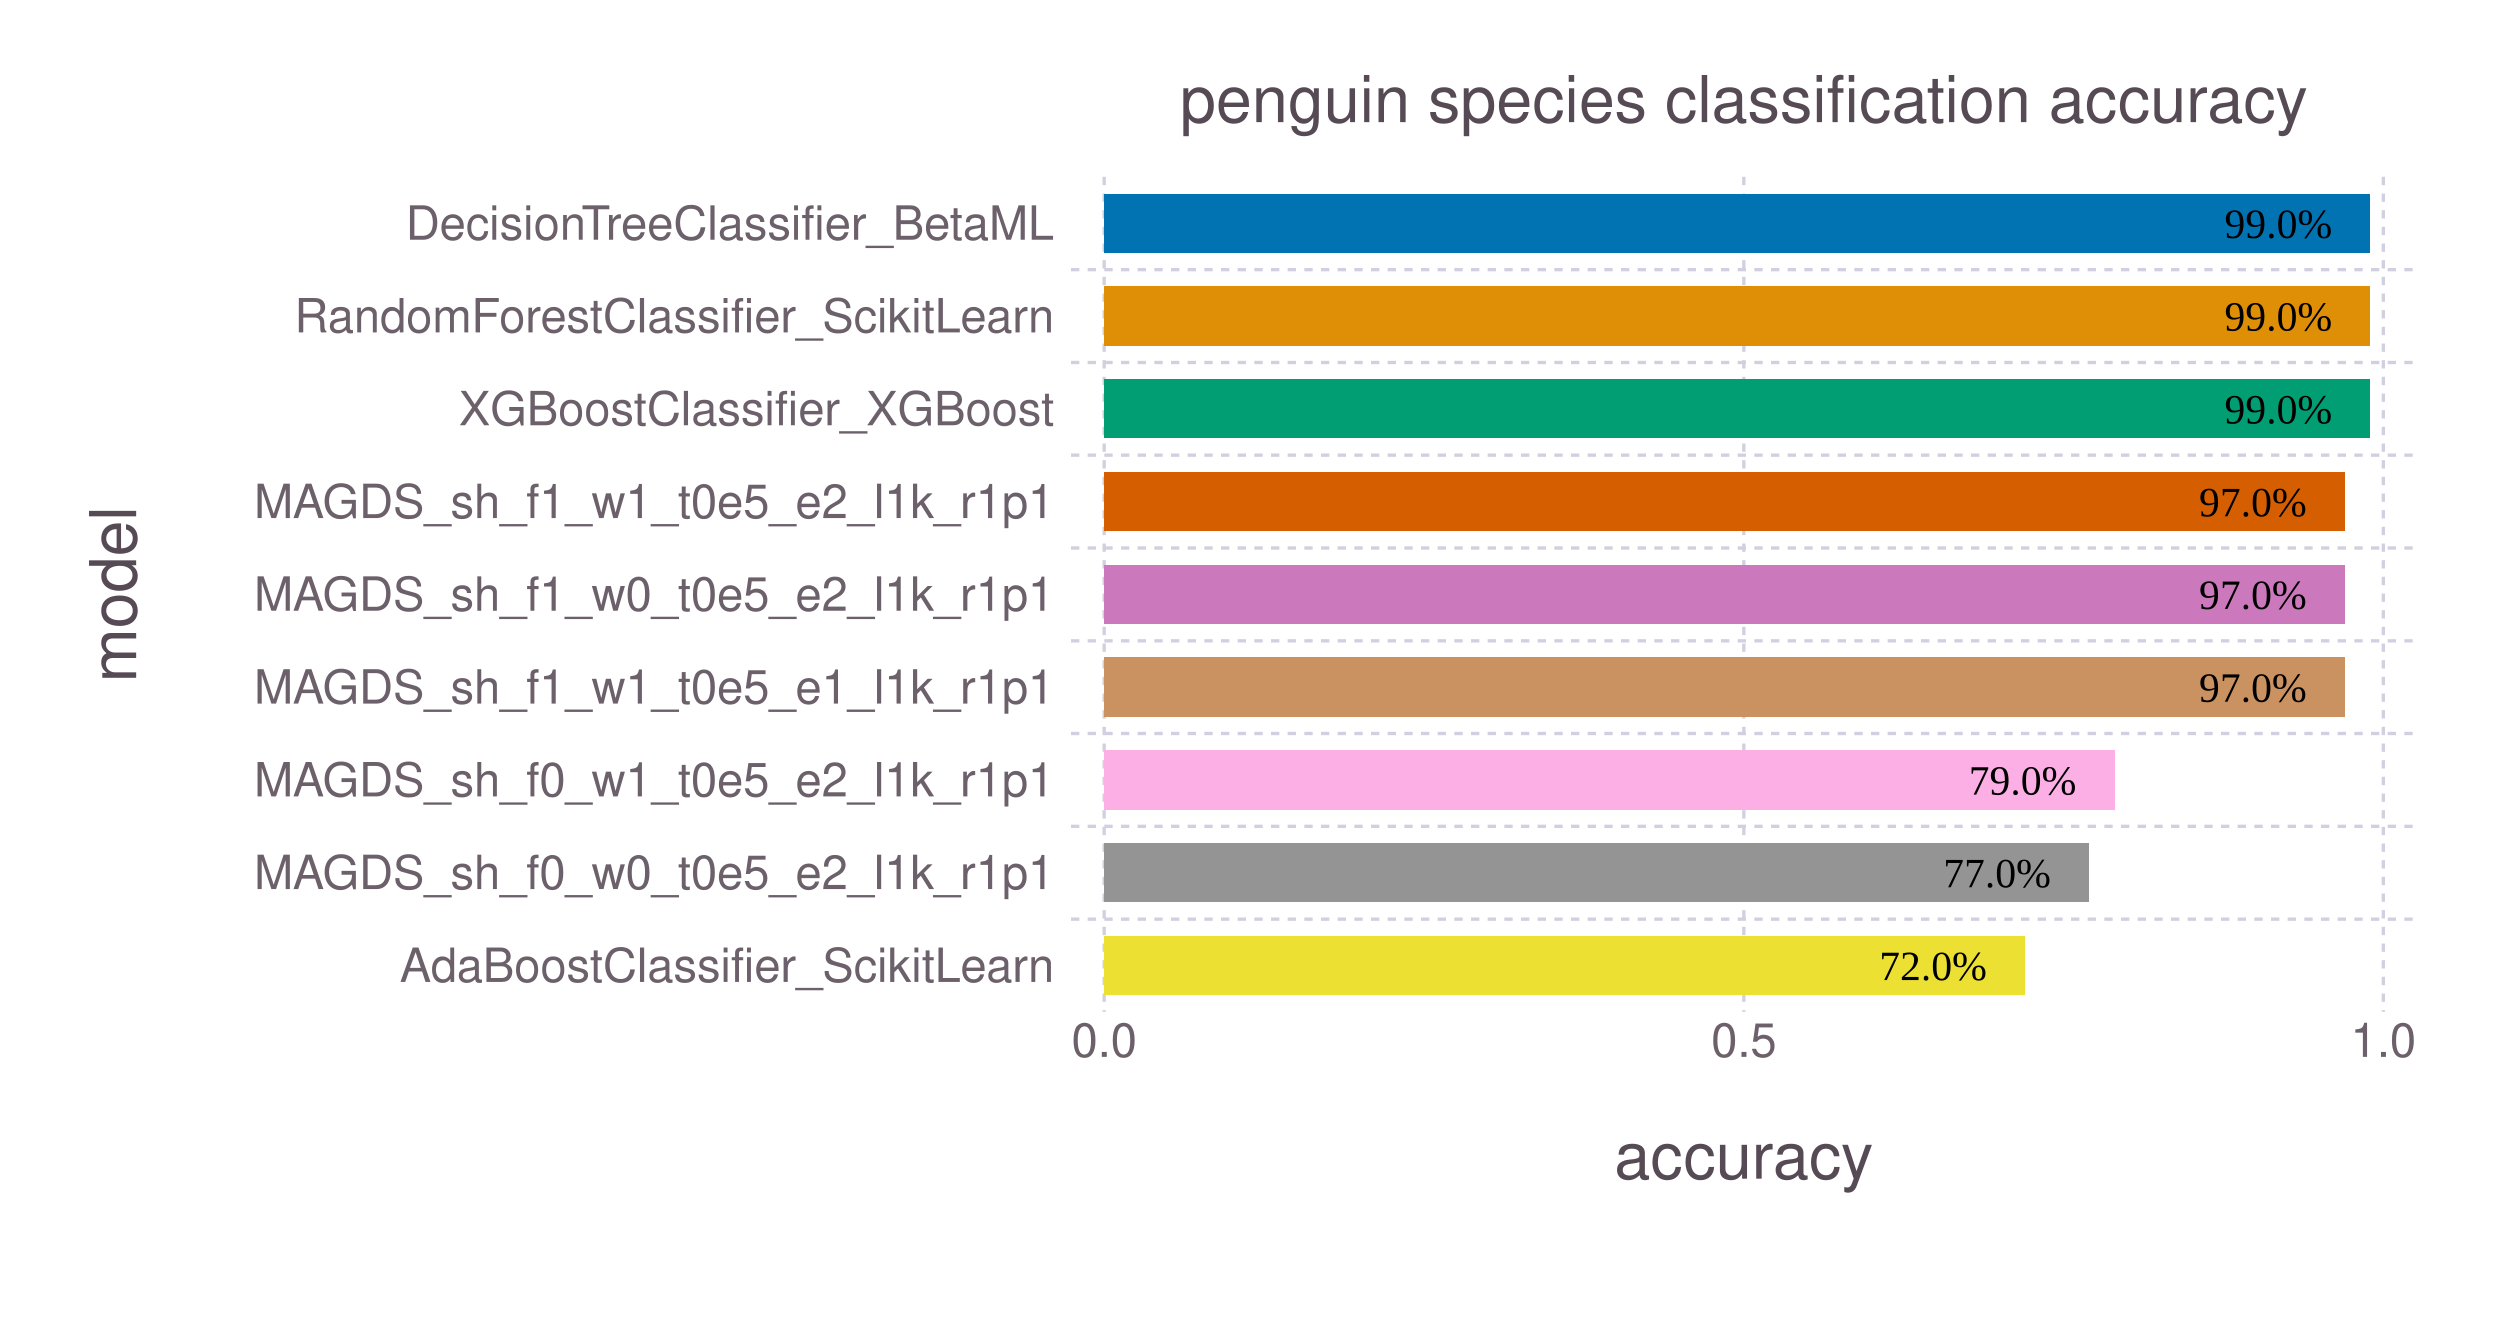
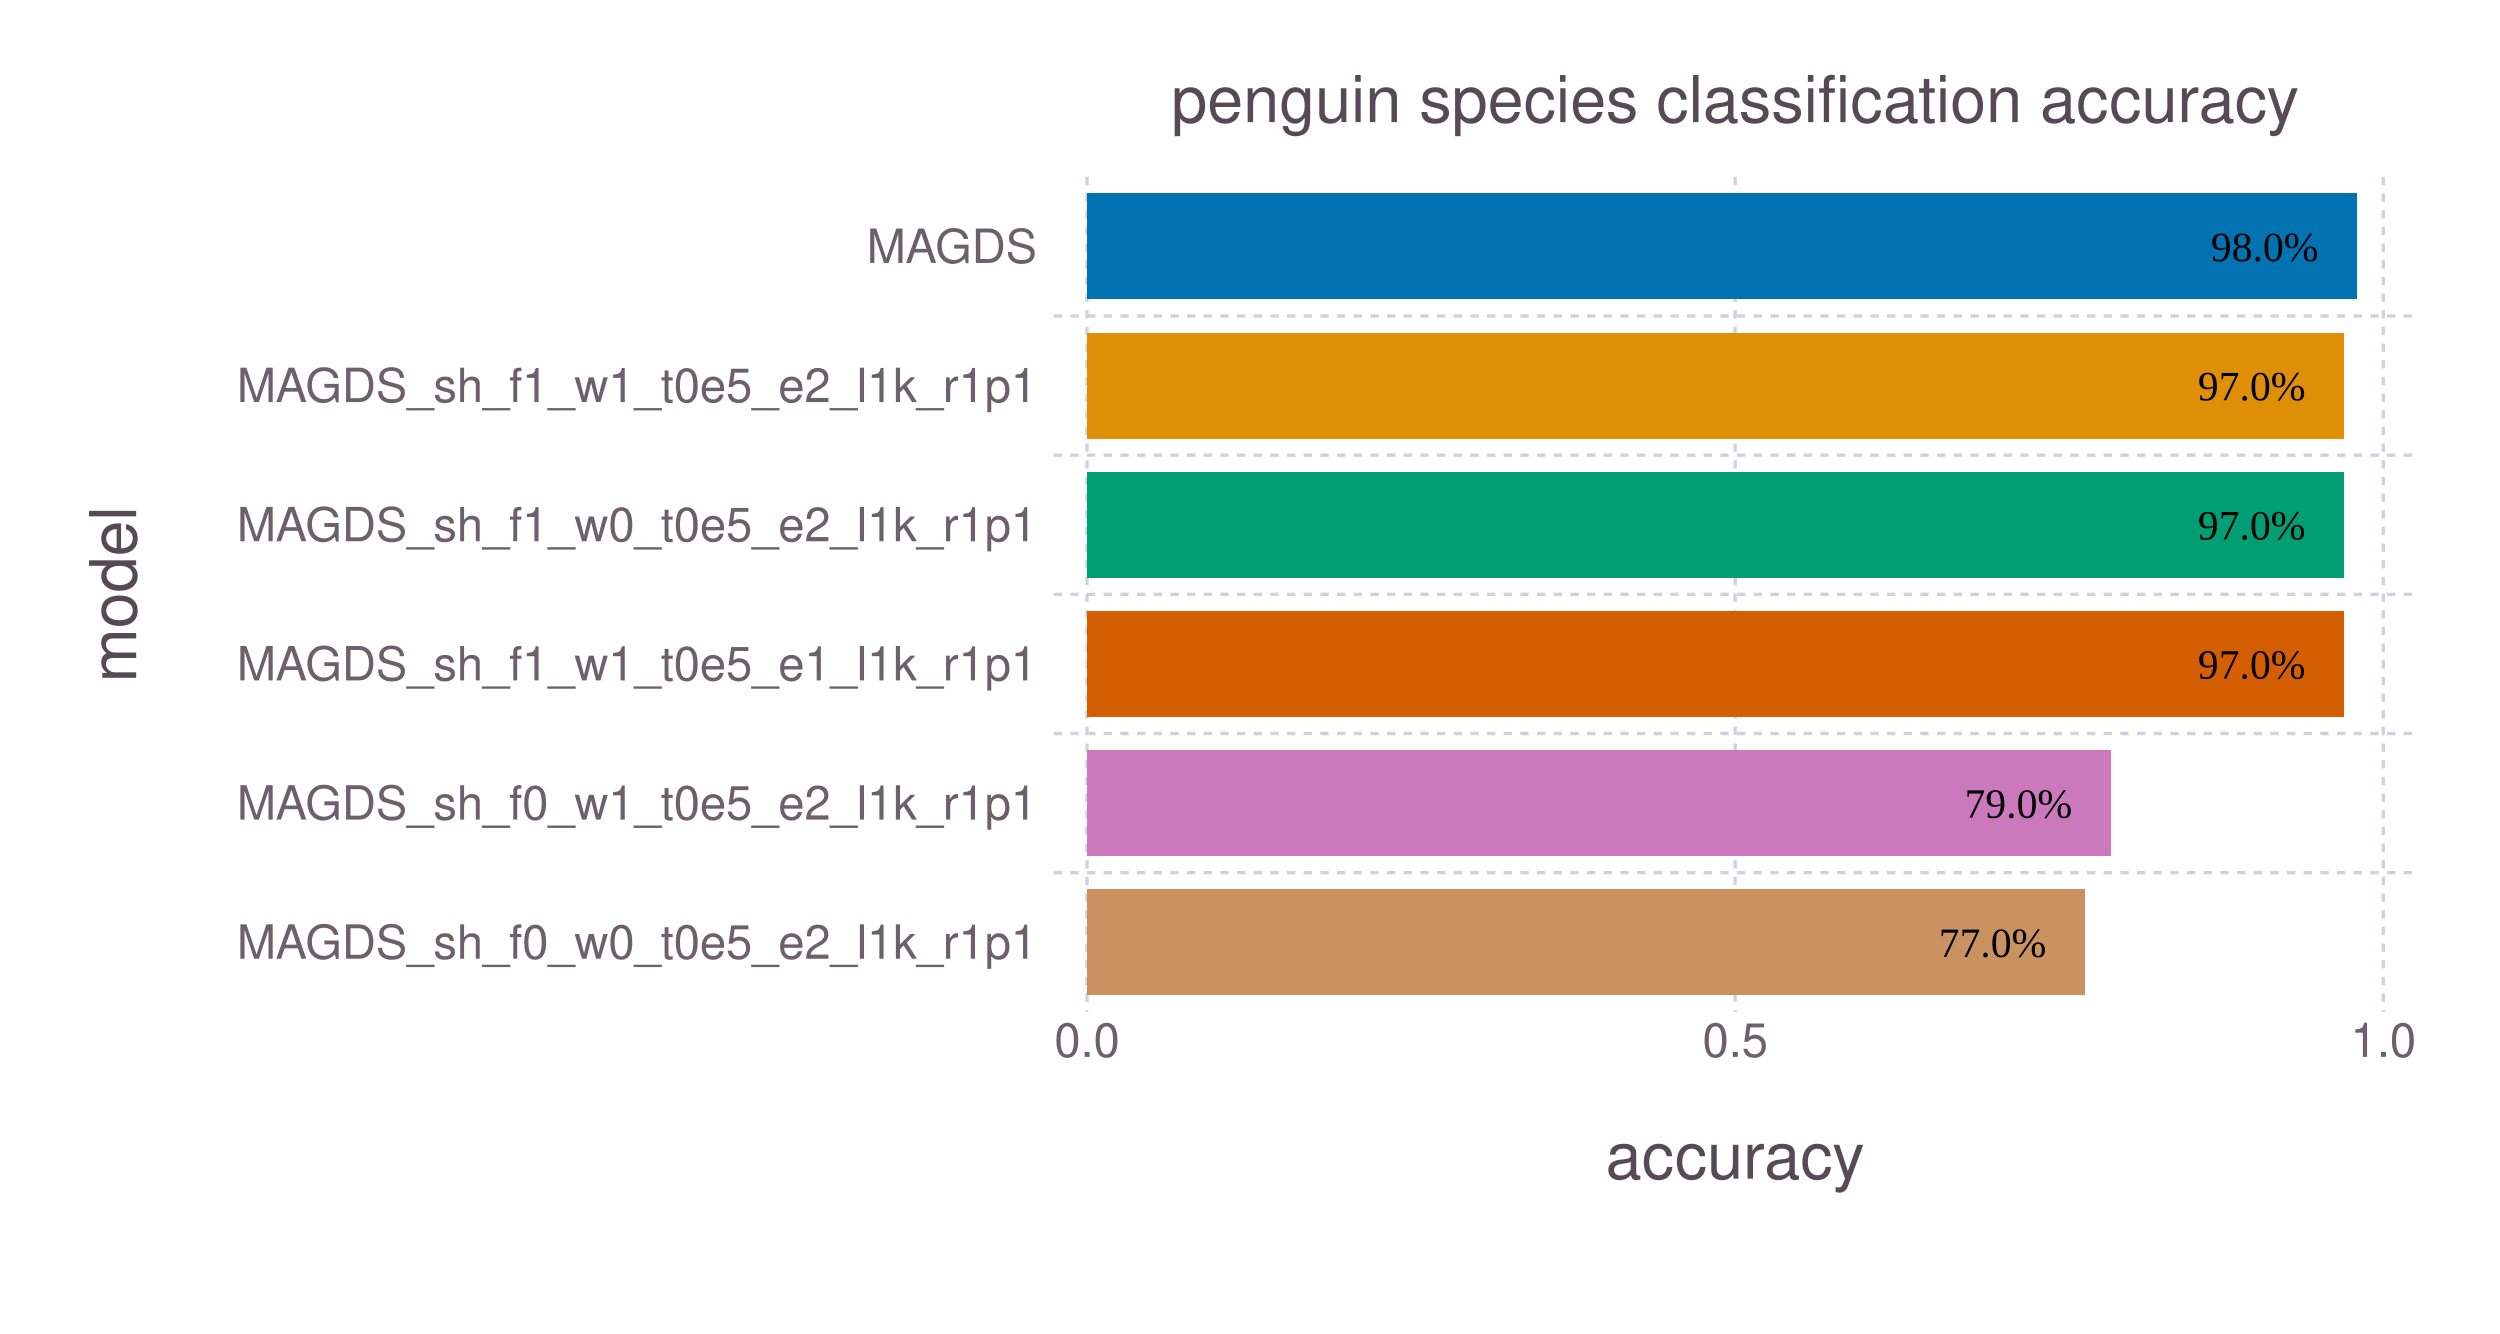
<svg xmlns="http://www.w3.org/2000/svg" version="1.2" width="150mm" height="80mm" viewBox="0 0 150 80" stroke="none" fill="#000000" stroke-width="0.3" font-size="3.88">
  <defs>
    <marker id="arrow" markerWidth="15" markerHeight="7" refX="5" refY="3.5" orient="auto" markerUnits="strokeWidth">
      <path d="M0,0 L15,3.5 L0,7 z" stroke="context-stroke" fill="context-stroke" />
    </marker>
  </defs>
  <g class="plotroot xscalable" id="img-be1687d1-1">
    <g font-size="3.88" font-family="'PT Sans','Helvetica Neue','Helvetica',sans-serif" fill="#564A55" stroke="#000000" stroke-opacity="0.000" id="img-be1687d1-2">
-       <g transform="translate(104.63,68.39)">
+       <g transform="translate(104.11,68.39)">
        <g class="primitive">
          <text text-anchor="middle" dy="0.6em">accuracy</text>
        </g>
      </g>
    </g>
    <g class="guide xlabels" font-size="2.82" font-family="'PT Sans Caption','Helvetica Neue','Helvetica',sans-serif" fill="#6C606B" id="img-be1687d1-3">
-       <g transform="translate(66.25,61.72)">
+       <g transform="translate(65.22,61.72)">
        <g class="primitive">
          <text text-anchor="middle" dy="0.6em">0.0</text>
        </g>
      </g>
-       <g transform="translate(104.63,61.72)">
+       <g transform="translate(104.11,61.72)">
        <g class="primitive">
          <text text-anchor="middle" dy="0.6em">0.5</text>
        </g>
      </g>
      <g transform="translate(143,61.72)">
        <g class="primitive">
          <text text-anchor="middle" dy="0.6em">1.0</text>
        </g>
      </g>
    </g>
    <g clip-path="url(#img-be1687d1-4)">
      <g id="img-be1687d1-5">
        <g pointer-events="visible" stroke-width="0.3" fill="#000000" fill-opacity="0.000" stroke="#000000" stroke-opacity="0.000" class="guide background" id="img-be1687d1-6">
-           <g transform="translate(104.63,35.66)" id="img-be1687d1-7">
-             <path d="M-40.37,-25.05 L40.37,-25.05 40.37,25.05 -40.37,25.05  z" class="primitive" />
+           <g transform="translate(104.11,35.66)" id="img-be1687d1-7">
+             <path d="M-40.89,-25.05 L40.89,-25.05 40.89,25.05 -40.89,25.05  z" class="primitive" />
          </g>
        </g>
        <g class="guide ygridlines xfixed" stroke-dasharray="0.5,0.5" stroke-width="0.2" stroke="#D0D0E0" id="img-be1687d1-8">
-           <g transform="translate(104.63,16.18)" id="img-be1687d1-9">
-             <path fill="none" d="M-40.37,0 L40.37,0 " class="primitive" />
+           <g transform="translate(104.11,18.96)" id="img-be1687d1-9">
+             <path fill="none" d="M-40.89,0 L40.89,0 " class="primitive" />
          </g>
-           <g transform="translate(104.63,21.75)" id="img-be1687d1-10">
-             <path fill="none" d="M-40.37,0 L40.37,0 " class="primitive" />
+           <g transform="translate(104.11,27.31)" id="img-be1687d1-10">
+             <path fill="none" d="M-40.89,0 L40.89,0 " class="primitive" />
          </g>
-           <g transform="translate(104.63,27.31)" id="img-be1687d1-11">
-             <path fill="none" d="M-40.37,0 L40.37,0 " class="primitive" />
+           <g transform="translate(104.11,35.66)" id="img-be1687d1-11">
+             <path fill="none" d="M-40.89,0 L40.89,0 " class="primitive" />
          </g>
-           <g transform="translate(104.63,32.88)" id="img-be1687d1-12">
-             <path fill="none" d="M-40.37,0 L40.37,0 " class="primitive" />
+           <g transform="translate(104.11,44.01)" id="img-be1687d1-12">
+             <path fill="none" d="M-40.89,0 L40.89,0 " class="primitive" />
          </g>
-           <g transform="translate(104.63,38.45)" id="img-be1687d1-13">
-             <path fill="none" d="M-40.37,0 L40.37,0 " class="primitive" />
-           </g>
-           <g transform="translate(104.63,44.01)" id="img-be1687d1-14">
-             <path fill="none" d="M-40.37,0 L40.37,0 " class="primitive" />
-           </g>
-           <g transform="translate(104.63,49.58)" id="img-be1687d1-15">
-             <path fill="none" d="M-40.37,0 L40.37,0 " class="primitive" />
-           </g>
-           <g transform="translate(104.63,55.15)" id="img-be1687d1-16">
-             <path fill="none" d="M-40.37,0 L40.37,0 " class="primitive" />
+           <g transform="translate(104.11,52.36)" id="img-be1687d1-13">
+             <path fill="none" d="M-40.89,0 L40.89,0 " class="primitive" />
          </g>
        </g>
-         <g class="guide xgridlines yfixed" stroke-dasharray="0.5,0.5" stroke-width="0.2" stroke="#D0D0E0" id="img-be1687d1-17">
-           <g transform="translate(66.25,35.66)" id="img-be1687d1-18">
+         <g class="guide xgridlines yfixed" stroke-dasharray="0.5,0.5" stroke-width="0.2" stroke="#D0D0E0" id="img-be1687d1-14">
+           <g transform="translate(65.22,35.66)" id="img-be1687d1-15">
            <path fill="none" d="M0,-25.05 L0,25.05 " class="primitive" />
          </g>
-           <g transform="translate(104.63,35.66)" id="img-be1687d1-19">
+           <g transform="translate(104.11,35.66)" id="img-be1687d1-16">
            <path fill="none" d="M0,-25.05 L0,25.05 " class="primitive" />
          </g>
-           <g transform="translate(143,35.66)" id="img-be1687d1-20">
+           <g transform="translate(143,35.66)" id="img-be1687d1-17">
            <path fill="none" d="M0,-25.05 L0,25.05 " class="primitive" />
          </g>
        </g>
-         <g class="plotpanel" id="img-be1687d1-21">
-           <g shape-rendering="crispEdges" stroke-width="0.3" id="img-be1687d1-22">
-             <g stroke="#000000" stroke-opacity="0.000" class="geometry" id="img-be1687d1-23">
-               <g transform="translate(93.88,57.93)" id="img-be1687d1-24" fill="#ECE133">
-                 <path d="M-27.63,-1.78 L27.63,-1.78 27.63,1.78 -27.63,1.78  z" class="primitive" />
+         <g class="plotpanel" id="img-be1687d1-18">
+           <g shape-rendering="crispEdges" stroke-width="0.3" id="img-be1687d1-19">
+             <g stroke="#000000" stroke-opacity="0.000" class="geometry" id="img-be1687d1-20">
+               <g transform="translate(95.17,56.54)" id="img-be1687d1-21" fill="#CA9161">
+                 <path d="M-29.94,-3.18 L29.94,-3.18 29.94,3.18 -29.94,3.18  z" class="primitive" />
              </g>
-               <g transform="translate(95.8,52.36)" id="img-be1687d1-25" fill="#949494">
-                 <path d="M-29.55,-1.78 L29.55,-1.78 29.55,1.78 -29.55,1.78  z" class="primitive" />
+               <g transform="translate(95.95,48.19)" id="img-be1687d1-22" fill="#CC78BC">
+                 <path d="M-30.72,-3.18 L30.72,-3.18 30.72,3.18 -30.72,3.18  z" class="primitive" />
              </g>
-               <g transform="translate(96.57,46.8)" id="img-be1687d1-26" fill="#FBAFE4">
-                 <path d="M-30.32,-1.78 L30.32,-1.78 30.32,1.78 -30.32,1.78  z" class="primitive" />
+               <g transform="translate(102.95,39.84)" id="img-be1687d1-23" fill="#D55E00">
+                 <path d="M-37.72,-3.18 L37.72,-3.18 37.72,3.18 -37.72,3.18  z" class="primitive" />
              </g>
-               <g transform="translate(103.47,41.23)" id="img-be1687d1-27" fill="#CA9161">
-                 <path d="M-37.22,-1.78 L37.22,-1.78 37.22,1.78 -37.22,1.78  z" class="primitive" />
+               <g transform="translate(102.95,31.49)" id="img-be1687d1-24" fill="#029E73">
+                 <path d="M-37.72,-3.18 L37.72,-3.18 37.72,3.18 -37.72,3.18  z" class="primitive" />
              </g>
-               <g transform="translate(103.47,35.66)" id="img-be1687d1-28" fill="#CC78BC">
-                 <path d="M-37.22,-1.78 L37.22,-1.78 37.22,1.78 -37.22,1.78  z" class="primitive" />
+               <g transform="translate(102.95,23.14)" id="img-be1687d1-25" fill="#DE8F05">
+                 <path d="M-37.72,-3.18 L37.72,-3.18 37.72,3.18 -37.72,3.18  z" class="primitive" />
              </g>
-               <g transform="translate(103.47,30.1)" id="img-be1687d1-29" fill="#D55E00">
-                 <path d="M-37.22,-1.78 L37.22,-1.78 37.22,1.78 -37.22,1.78  z" class="primitive" />
-               </g>
-               <g transform="translate(104.24,24.53)" id="img-be1687d1-30" fill="#029E73">
-                 <path d="M-37.99,-1.78 L37.99,-1.78 37.99,1.78 -37.99,1.78  z" class="primitive" />
-               </g>
-               <g transform="translate(104.24,18.96)" id="img-be1687d1-31" fill="#DE8F05">
-                 <path d="M-37.99,-1.78 L37.99,-1.78 37.99,1.78 -37.99,1.78  z" class="primitive" />
-               </g>
-               <g transform="translate(104.24,13.4)" id="img-be1687d1-32" fill="#0173B2">
-                 <path d="M-37.99,-1.78 L37.99,-1.78 37.99,1.78 -37.99,1.78  z" class="primitive" />
+               <g transform="translate(103.33,14.79)" id="img-be1687d1-26" fill="#0173B2">
+                 <path d="M-38.11,-3.18 L38.11,-3.18 38.11,3.18 -38.11,3.18  z" class="primitive" />
              </g>
            </g>
          </g>
        </g>
-         <g class="geometry" id="img-be1687d1-33">
-           <g fill="#000000" font-size="2.5" id="img-be1687d1-34">
-             <g transform="translate(139.93,13.4)" id="img-be1687d1-35">
+         <g class="geometry" id="img-be1687d1-27">
+           <g fill="#000000" font-size="2.5" id="img-be1687d1-28">
+             <g transform="translate(139.11,14.79)" id="img-be1687d1-29">
              <g class="primitive">
-                 <text text-anchor="end" dy="0.35em">99.0%</text>
+                 <text text-anchor="end" dy="0.35em">98.0%</text>
              </g>
            </g>
-             <g transform="translate(139.93,18.96)" id="img-be1687d1-36">
-               <g class="primitive">
-                 <text text-anchor="end" dy="0.35em">99.0%</text>
-               </g>
-             </g>
-             <g transform="translate(139.93,24.53)" id="img-be1687d1-37">
-               <g class="primitive">
-                 <text text-anchor="end" dy="0.35em">99.0%</text>
-               </g>
-             </g>
-             <g transform="translate(138.4,30.1)" id="img-be1687d1-38">
+             <g transform="translate(138.33,23.14)" id="img-be1687d1-30">
              <g class="primitive">
                <text text-anchor="end" dy="0.35em">97.0%</text>
              </g>
            </g>
-             <g transform="translate(138.4,35.66)" id="img-be1687d1-39">
+             <g transform="translate(138.33,31.49)" id="img-be1687d1-31">
              <g class="primitive">
                <text text-anchor="end" dy="0.35em">97.0%</text>
              </g>
            </g>
-             <g transform="translate(138.4,41.23)" id="img-be1687d1-40">
+             <g transform="translate(138.33,39.84)" id="img-be1687d1-32">
              <g class="primitive">
                <text text-anchor="end" dy="0.35em">97.0%</text>
              </g>
            </g>
-             <g transform="translate(124.58,46.8)" id="img-be1687d1-41">
+             <g transform="translate(124.33,48.19)" id="img-be1687d1-33">
              <g class="primitive">
                <text text-anchor="end" dy="0.35em">79.0%</text>
              </g>
            </g>
-             <g transform="translate(123.05,52.36)" id="img-be1687d1-42">
+             <g transform="translate(122.78,56.54)" id="img-be1687d1-34">
              <g class="primitive">
                <text text-anchor="end" dy="0.35em">77.0%</text>
-               </g>
-             </g>
-             <g transform="translate(119.21,57.93)" id="img-be1687d1-43">
-               <g class="primitive">
-                 <text text-anchor="end" dy="0.35em">72.0%</text>
              </g>
            </g>
          </g>
        </g>
      </g>
    </g>
-     <g class="guide ylabels" font-size="2.82" font-family="'PT Sans Caption','Helvetica Neue','Helvetica',sans-serif" fill="#6C606B" id="img-be1687d1-44">
-       <g transform="translate(63.25,13.4)" id="img-be1687d1-45">
+     <g class="guide ylabels" font-size="2.82" font-family="'PT Sans Caption','Helvetica Neue','Helvetica',sans-serif" fill="#6C606B" id="img-be1687d1-35">
+       <g transform="translate(62.22,14.79)" id="img-be1687d1-36">
        <g class="primitive">
-           <text text-anchor="end" dy="0.35em">DecisionTreeClassifier_BetaML</text>
+           <text text-anchor="end" dy="0.35em">MAGDS</text>
        </g>
      </g>
-       <g transform="translate(63.25,18.96)" id="img-be1687d1-46">
-         <g class="primitive">
-           <text text-anchor="end" dy="0.35em">RandomForestClassifier_ScikitLearn</text>
-         </g>
-       </g>
-       <g transform="translate(63.25,24.53)" id="img-be1687d1-47">
-         <g class="primitive">
-           <text text-anchor="end" dy="0.35em">XGBoostClassifier_XGBoost</text>
-         </g>
-       </g>
-       <g transform="translate(63.25,30.1)" id="img-be1687d1-48">
+       <g transform="translate(62.22,23.14)" id="img-be1687d1-37">
        <g class="primitive">
          <text text-anchor="end" dy="0.35em">MAGDS_sh_f1_w1_t0e5_e2_l1k_r1p1</text>
        </g>
      </g>
-       <g transform="translate(63.25,35.66)" id="img-be1687d1-49">
+       <g transform="translate(62.22,31.49)" id="img-be1687d1-38">
        <g class="primitive">
          <text text-anchor="end" dy="0.35em">MAGDS_sh_f1_w0_t0e5_e2_l1k_r1p1</text>
        </g>
      </g>
-       <g transform="translate(63.25,41.23)" id="img-be1687d1-50">
+       <g transform="translate(62.22,39.84)" id="img-be1687d1-39">
        <g class="primitive">
          <text text-anchor="end" dy="0.35em">MAGDS_sh_f1_w1_t0e5_e1_l1k_r1p1</text>
        </g>
      </g>
-       <g transform="translate(63.25,46.8)" id="img-be1687d1-51">
+       <g transform="translate(62.22,48.19)" id="img-be1687d1-40">
        <g class="primitive">
          <text text-anchor="end" dy="0.35em">MAGDS_sh_f0_w1_t0e5_e2_l1k_r1p1</text>
        </g>
      </g>
-       <g transform="translate(63.25,52.36)" id="img-be1687d1-52">
+       <g transform="translate(62.22,56.54)" id="img-be1687d1-41">
        <g class="primitive">
          <text text-anchor="end" dy="0.35em">MAGDS_sh_f0_w0_t0e5_e2_l1k_r1p1</text>
        </g>
      </g>
-       <g transform="translate(63.25,57.93)" id="img-be1687d1-53">
-         <g class="primitive">
-           <text text-anchor="end" dy="0.35em">AdaBoostClassifier_ScikitLearn</text>
-         </g>
-       </g>
    </g>
-     <g font-size="3.88" font-family="'PT Sans','Helvetica Neue','Helvetica',sans-serif" fill="#564A55" stroke="#000000" stroke-opacity="0.000" id="img-be1687d1-54">
-       <g transform="translate(8.81,33.66)" id="img-be1687d1-55">
+     <g font-size="3.88" font-family="'PT Sans','Helvetica Neue','Helvetica',sans-serif" fill="#564A55" stroke="#000000" stroke-opacity="0.000" id="img-be1687d1-42">
+       <g transform="translate(8.81,33.66)" id="img-be1687d1-43">
        <g class="primitive">
          <text text-anchor="middle" dy="0.35em" transform="rotate(-90,0, 2)">model</text>
        </g>
      </g>
    </g>
-     <g font-size="3.88" font-family="'PT Sans','Helvetica Neue','Helvetica',sans-serif" fill="#564A55" stroke="#000000" stroke-opacity="0.000" id="img-be1687d1-56">
-       <g transform="translate(104.63,5)" id="img-be1687d1-57">
+     <g font-size="3.88" font-family="'PT Sans','Helvetica Neue','Helvetica',sans-serif" fill="#564A55" stroke="#000000" stroke-opacity="0.000" id="img-be1687d1-44">
+       <g transform="translate(104.11,5)" id="img-be1687d1-45">
        <g class="primitive">
          <text text-anchor="middle" dy="0.6em">penguin species classification accuracy</text>
        </g>
      </g>
    </g>
  </g>
  <defs>
    <clipPath id="img-be1687d1-4">
-       <path d="M64.25,10.61 L145,10.61 145,60.72 64.25,60.72 " />
+       <path d="M63.22,10.61 L145,10.61 145,60.72 63.22,60.72 " />
    </clipPath>
  </defs>
</svg>
